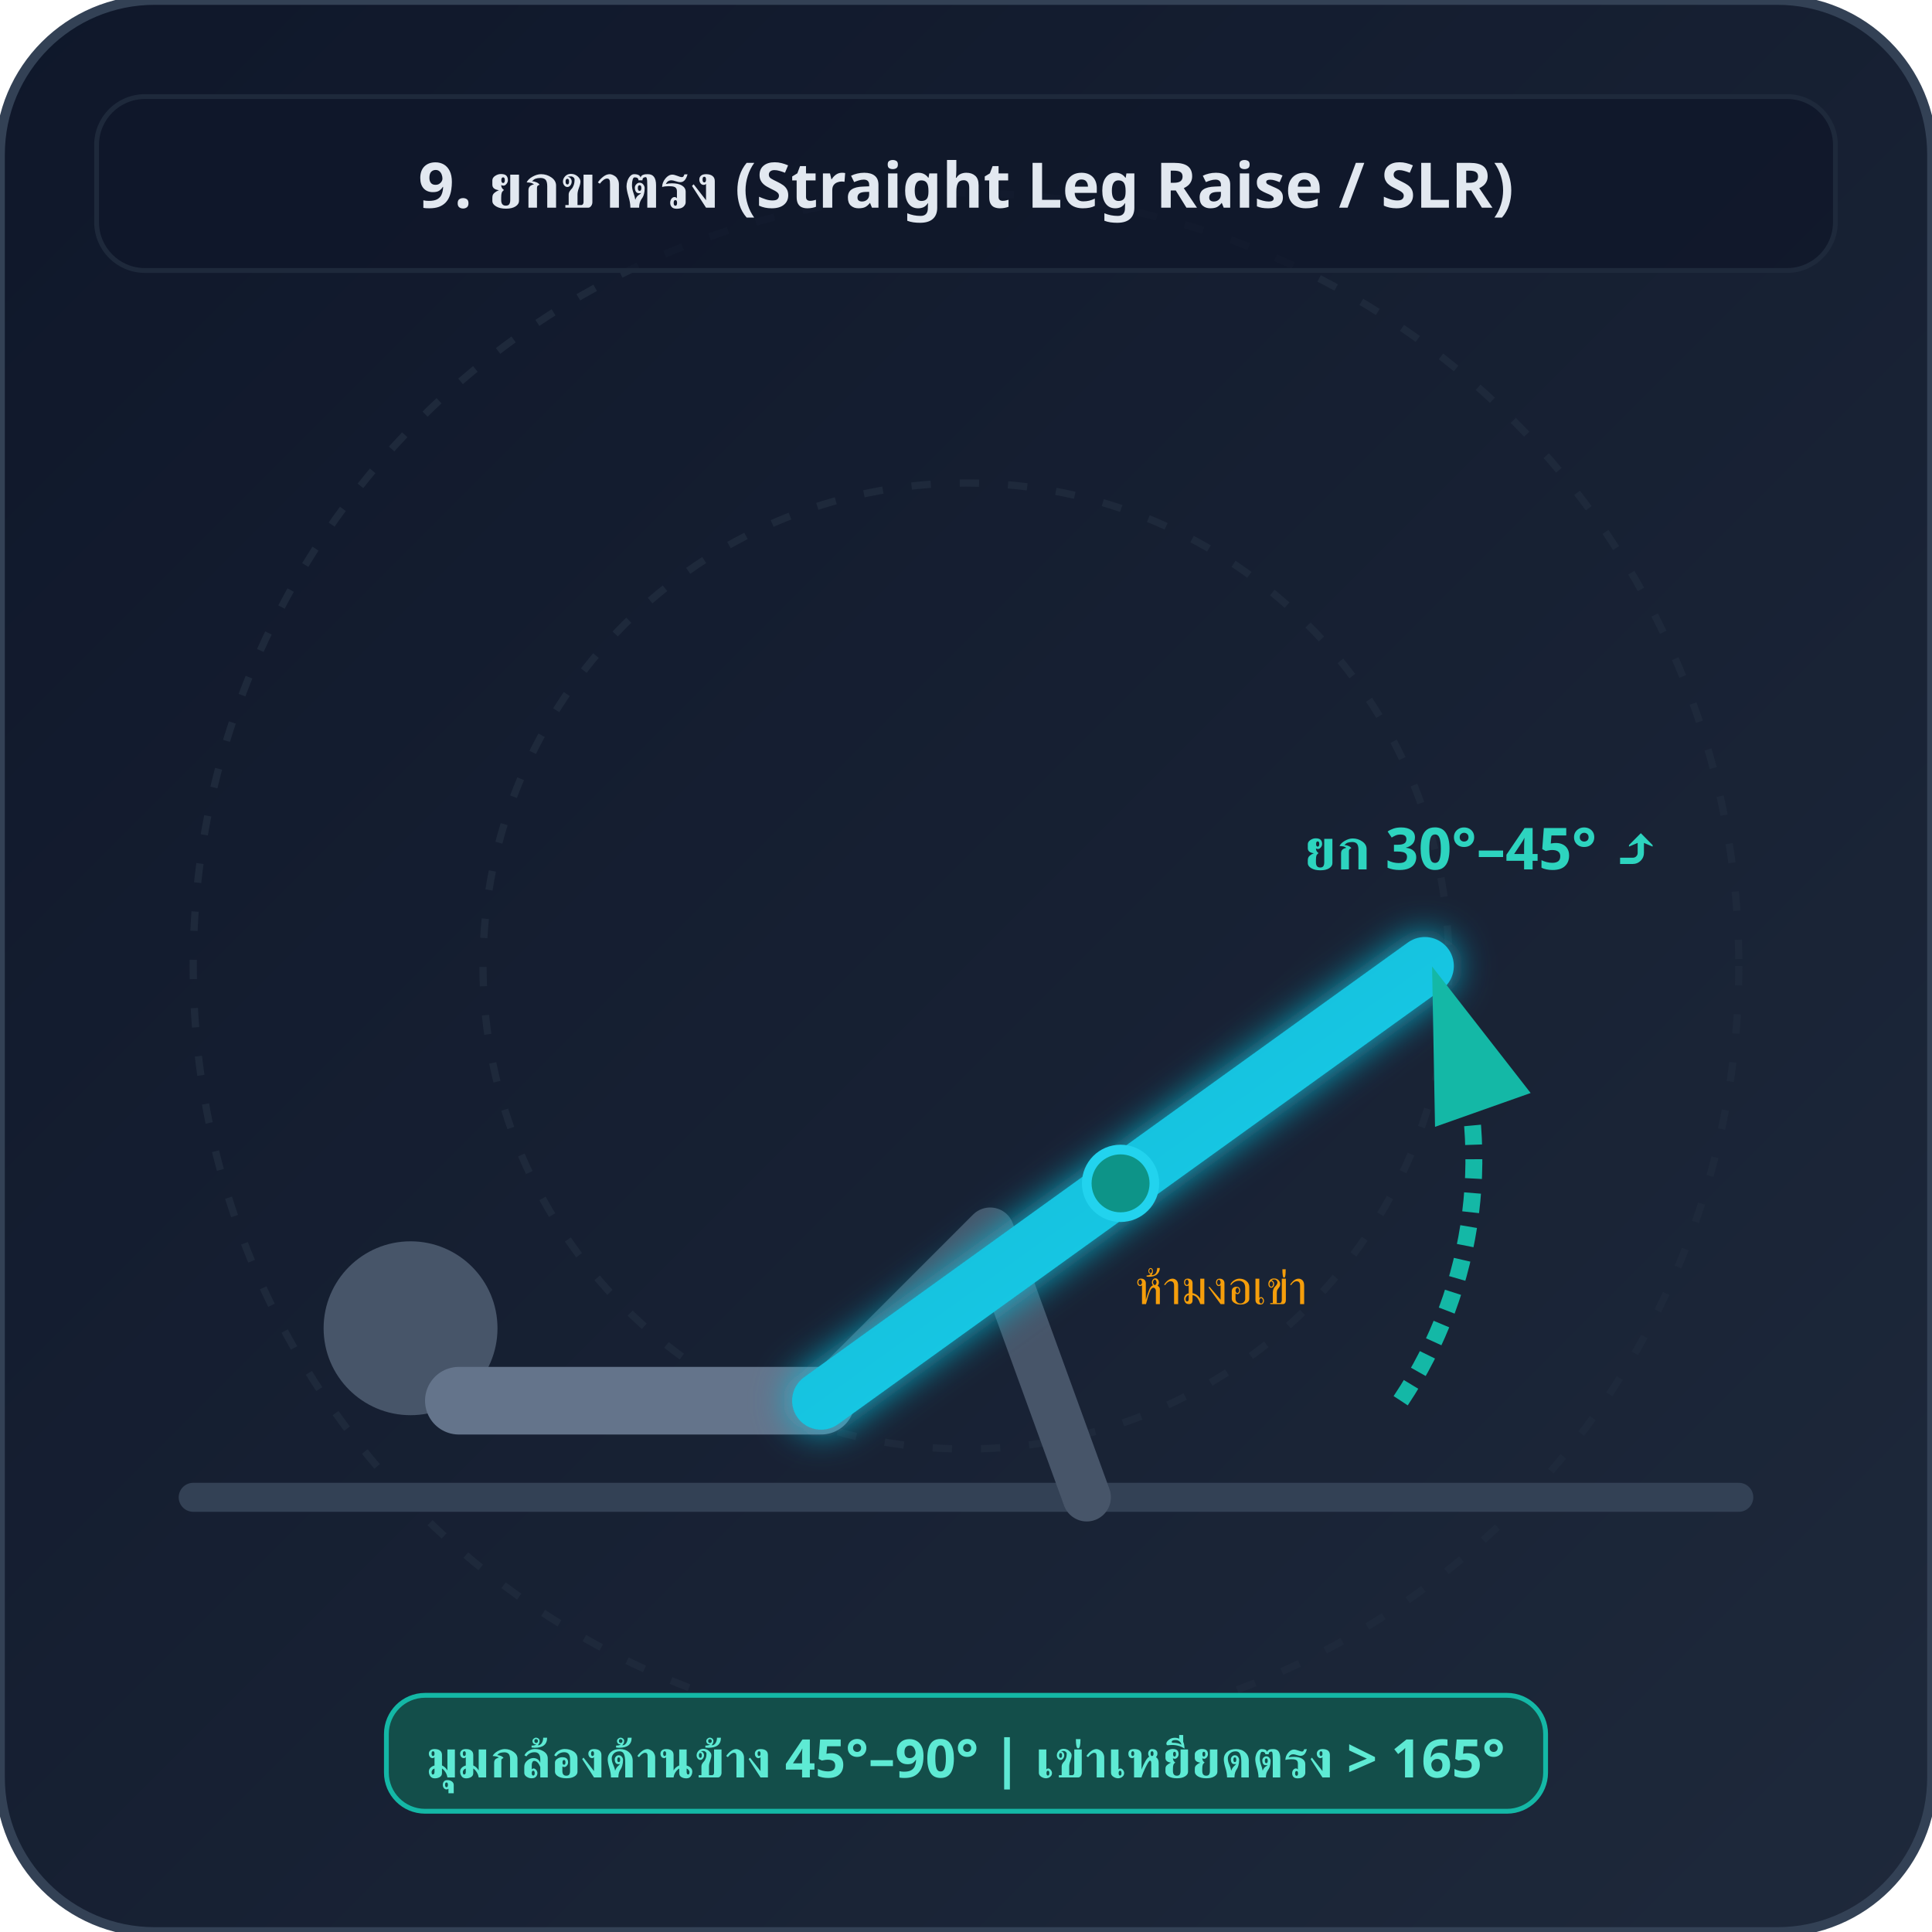
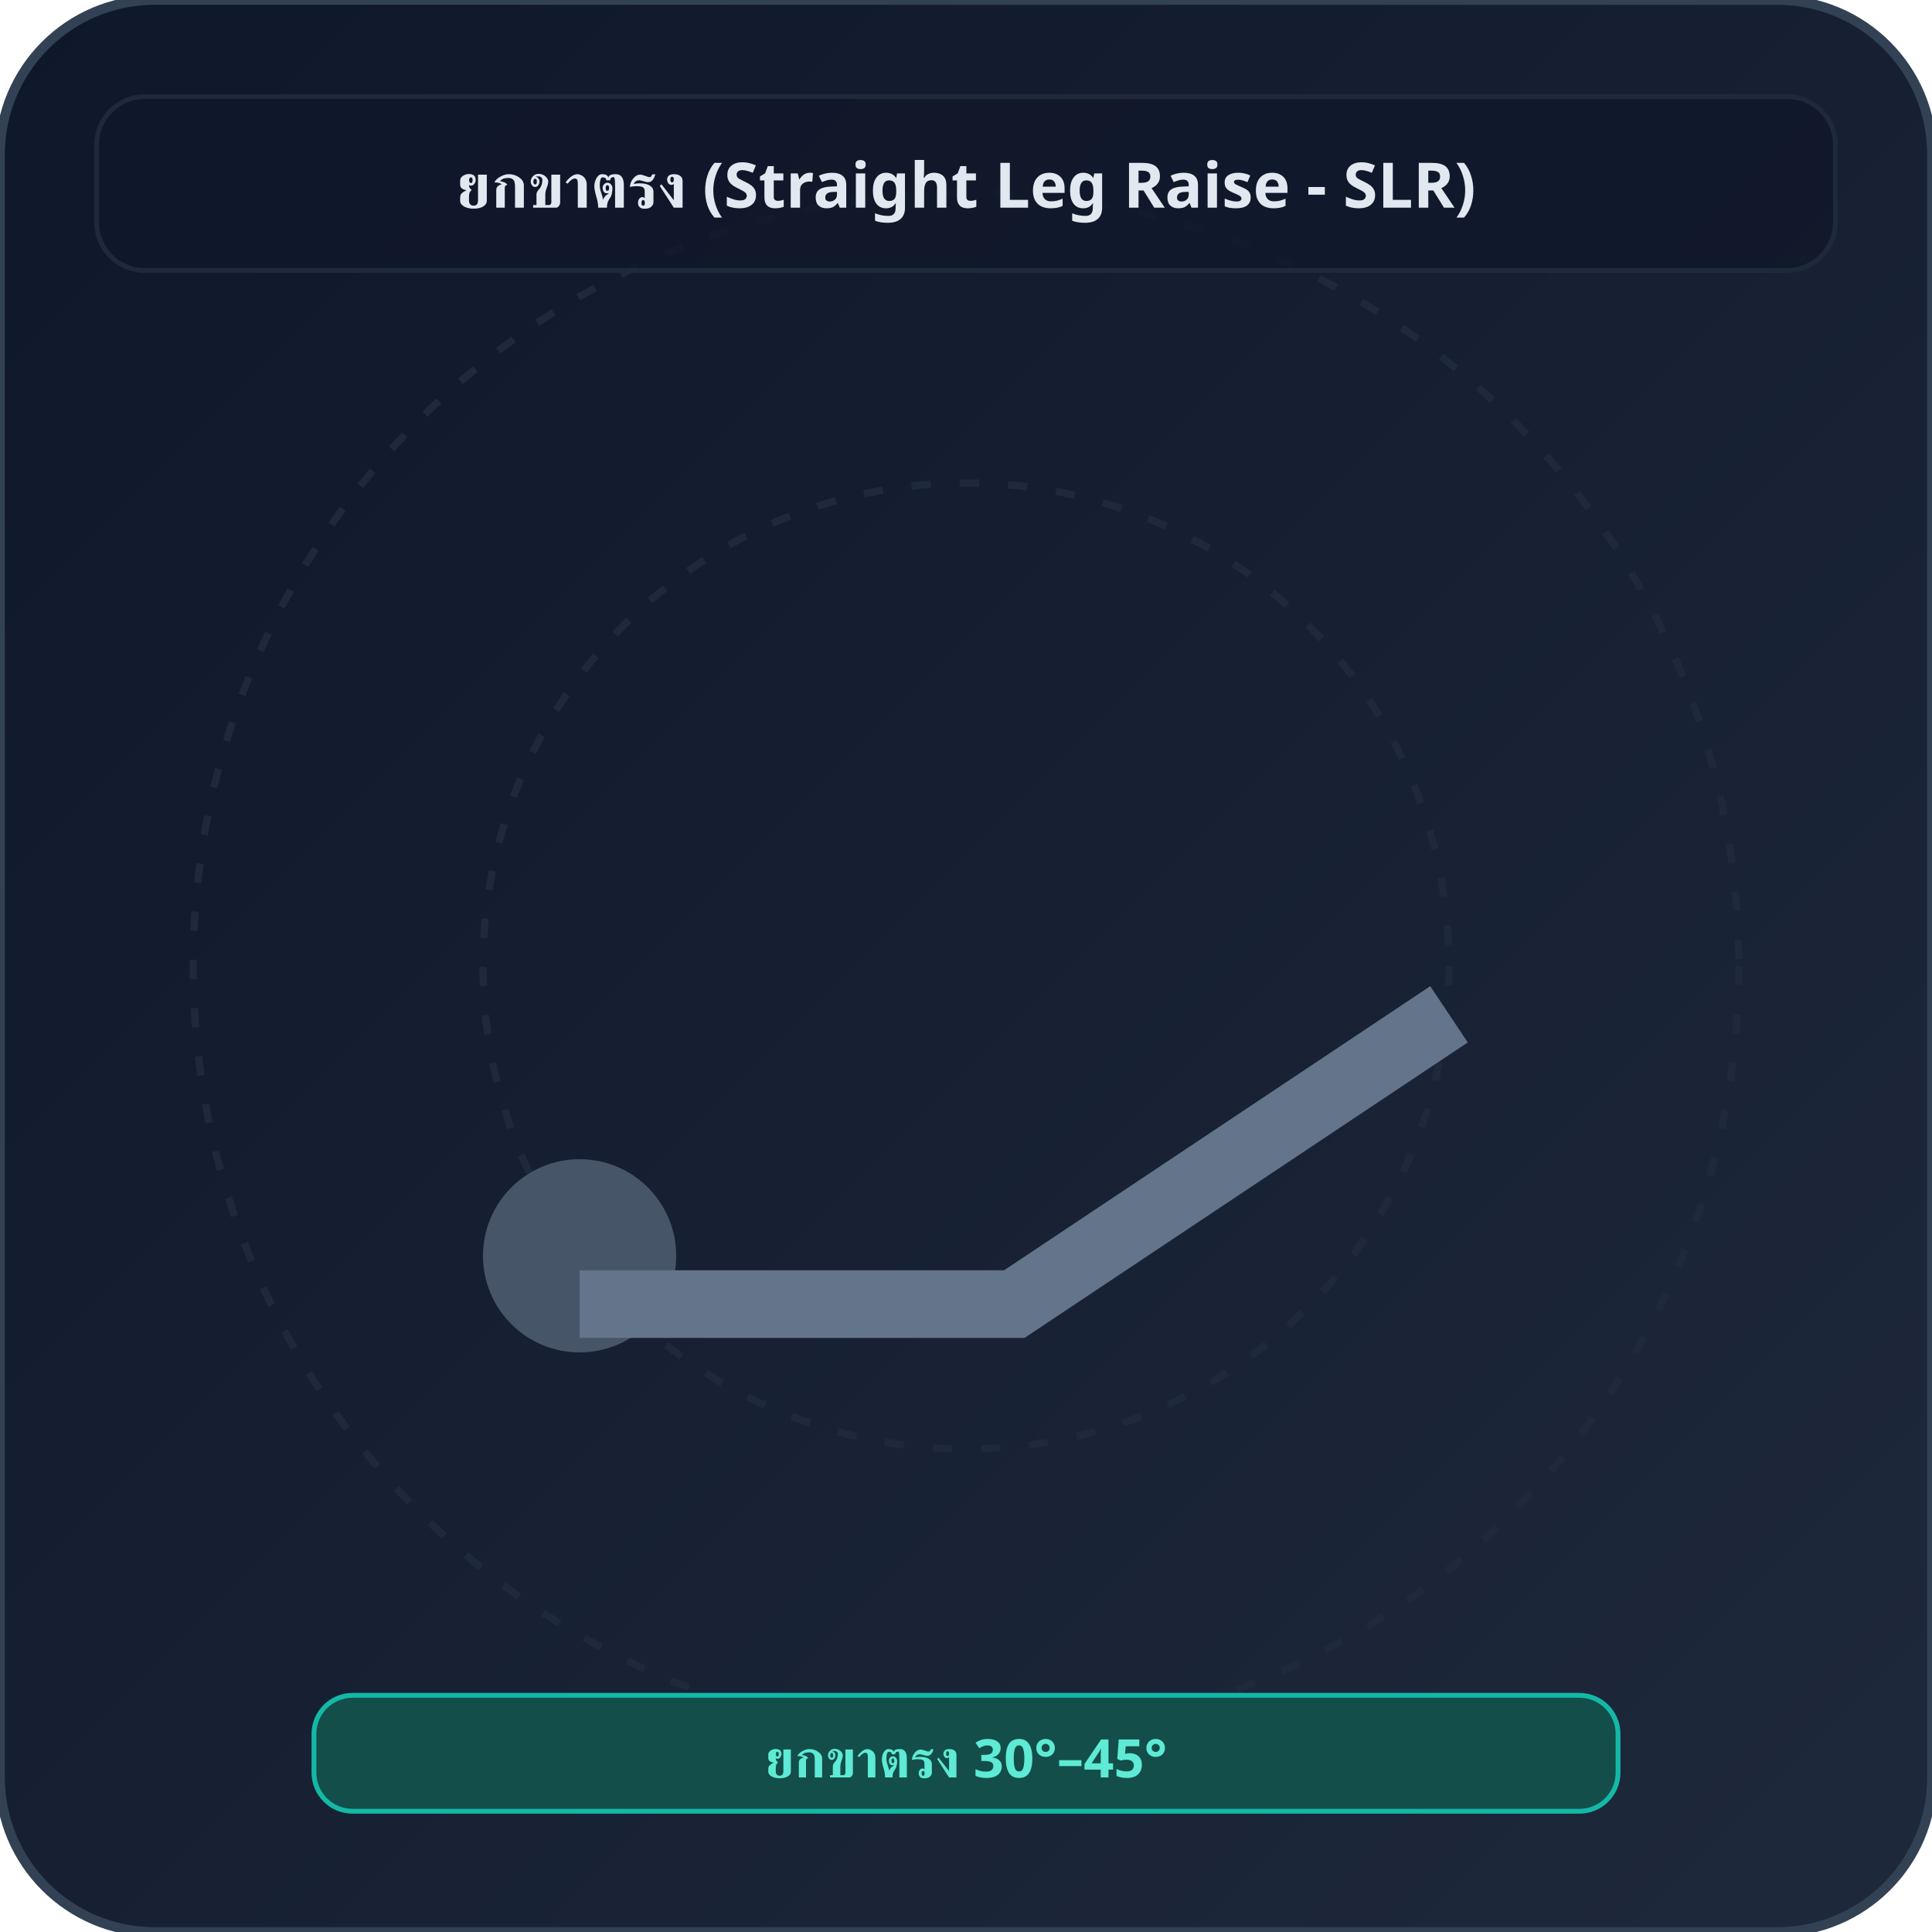
<svg xmlns="http://www.w3.org/2000/svg" viewBox="0 0 400 400" width="100%" height="100%">
  <defs>
    <linearGradient id="bgGrad" x1="0%" y1="0%" x2="100%" y2="100%">
      <stop offset="0%" stop-color="#0f172a" />
      <stop offset="100%" stop-color="#1e293b" />
    </linearGradient>
    <linearGradient id="primaryTeal" x1="0%" y1="0%" x2="100%" y2="0%">
      <stop offset="0%" stop-color="#0d9488" />
      <stop offset="100%" stop-color="#14b8a6" />
    </linearGradient>
    <linearGradient id="accentCyan" x1="0%" y1="0%" x2="100%" y2="100%">
      <stop offset="0%" stop-color="#06b6d4" />
      <stop offset="100%" stop-color="#22d3ee" />
    </linearGradient>
    <filter id="glow" x="-20%" y="-20%" width="140%" height="140%">
      <feGaussianBlur stdDeviation="4" result="blur" />
      <feComposite in="SourceGraphic" in2="blur" operator="over" />
    </filter>
    <marker id="arrowTeal" markerWidth="10" markerHeight="10" refX="6" refY="3" orient="auto">
      <path d="M0,0 L0,6 L9,3 z" fill="#14b8a6" />
    </marker>
    <marker id="arrowCyan" markerWidth="10" markerHeight="10" refX="6" refY="3" orient="auto">
      <path d="M0,0 L0,6 L9,3 z" fill="#22d3ee" />
    </marker>
  </defs>
  <rect width="400" height="400" rx="32" fill="url(#bgGrad)" stroke="#334155" stroke-width="2" />
  <circle cx="200" cy="200" r="160" fill="none" stroke="#1e293b" stroke-width="1.5" stroke-dasharray="4,6" />
  <circle cx="200" cy="200" r="100" fill="none" stroke="#1e293b" stroke-width="1.5" stroke-dasharray="4,6" />
  <rect x="20" y="20" width="360" height="36" rx="10" fill="#0f172a" fill-opacity="0.8" stroke="#1e293b" />
  <text x="200" y="43" fill="#e2e8f0" font-family="system-ui, sans-serif" font-size="13" font-weight="bold" text-anchor="middle">
-     9. ยกขาตรง (Straight Leg Raise / SLR)
+     ยกขาตรง (Straight Leg Raise - SLR)
  </text>
-   <line x1="40" y1="310" x2="360" y2="310" stroke="#334155" stroke-width="6" stroke-linecap="round" />
-   <circle cx="85" cy="275" r="18" fill="#475569" />
-   <path d="M95,290 L170,290" fill="none" stroke="#64748b" stroke-width="14" stroke-linecap="round" />
-   <path d="M170,290 L205,255 L225,310" fill="none" stroke="#475569" stroke-width="10" stroke-linecap="round" stroke-linejoin="round" />
-   <path d="M170,290 L295,200" fill="none" stroke="url(#accentCyan)" stroke-width="12" stroke-linecap="round" filter="url(#glow)" />
-   <circle cx="232" cy="245" r="7" fill="#0d9488" stroke="#22d3ee" stroke-width="2" />
-   <path d="M290,290 A90,90 0 0,0 300,210" fill="none" stroke="#14b8a6" stroke-width="3.5" marker-end="url(#arrowTeal)" stroke-dasharray="4,3" />
-   <text x="270" y="180" fill="#2dd4bf" font-family="system-ui" font-size="12" font-weight="bold">ยก 30°–45° ⤴</text>
-   <text x="235" y="270" fill="#f59e0b" font-family="system-ui" font-size="10">ห้ามงอเข่า</text>
+   <circle cx="120" cy="260" r="20" fill="#475569" />
+   <path d="M120,270 L210,270 L300,210" stroke="#64748b" stroke-width="14" fill="none" />
  <g transform="translate(200, 365)">
-     <rect x="-120" y="-14" width="240" height="24" rx="8" fill="#134e4a" stroke="#14b8a6" stroke-width="1" />
+     <rect x="-135" y="-14" width="270" height="24" rx="8" fill="#134e4a" stroke="#14b8a6" stroke-width="1" />
    <text x="0" y="3" fill="#5eead4" font-family="system-ui, sans-serif" font-size="11" font-weight="600" text-anchor="middle">
-       มุมกล้องด้านข้าง 45°–90° | เข่าเหยียดตรง &gt; 165°
+       ยกขาตรง 30°–45°
    </text>
  </g>
</svg>
